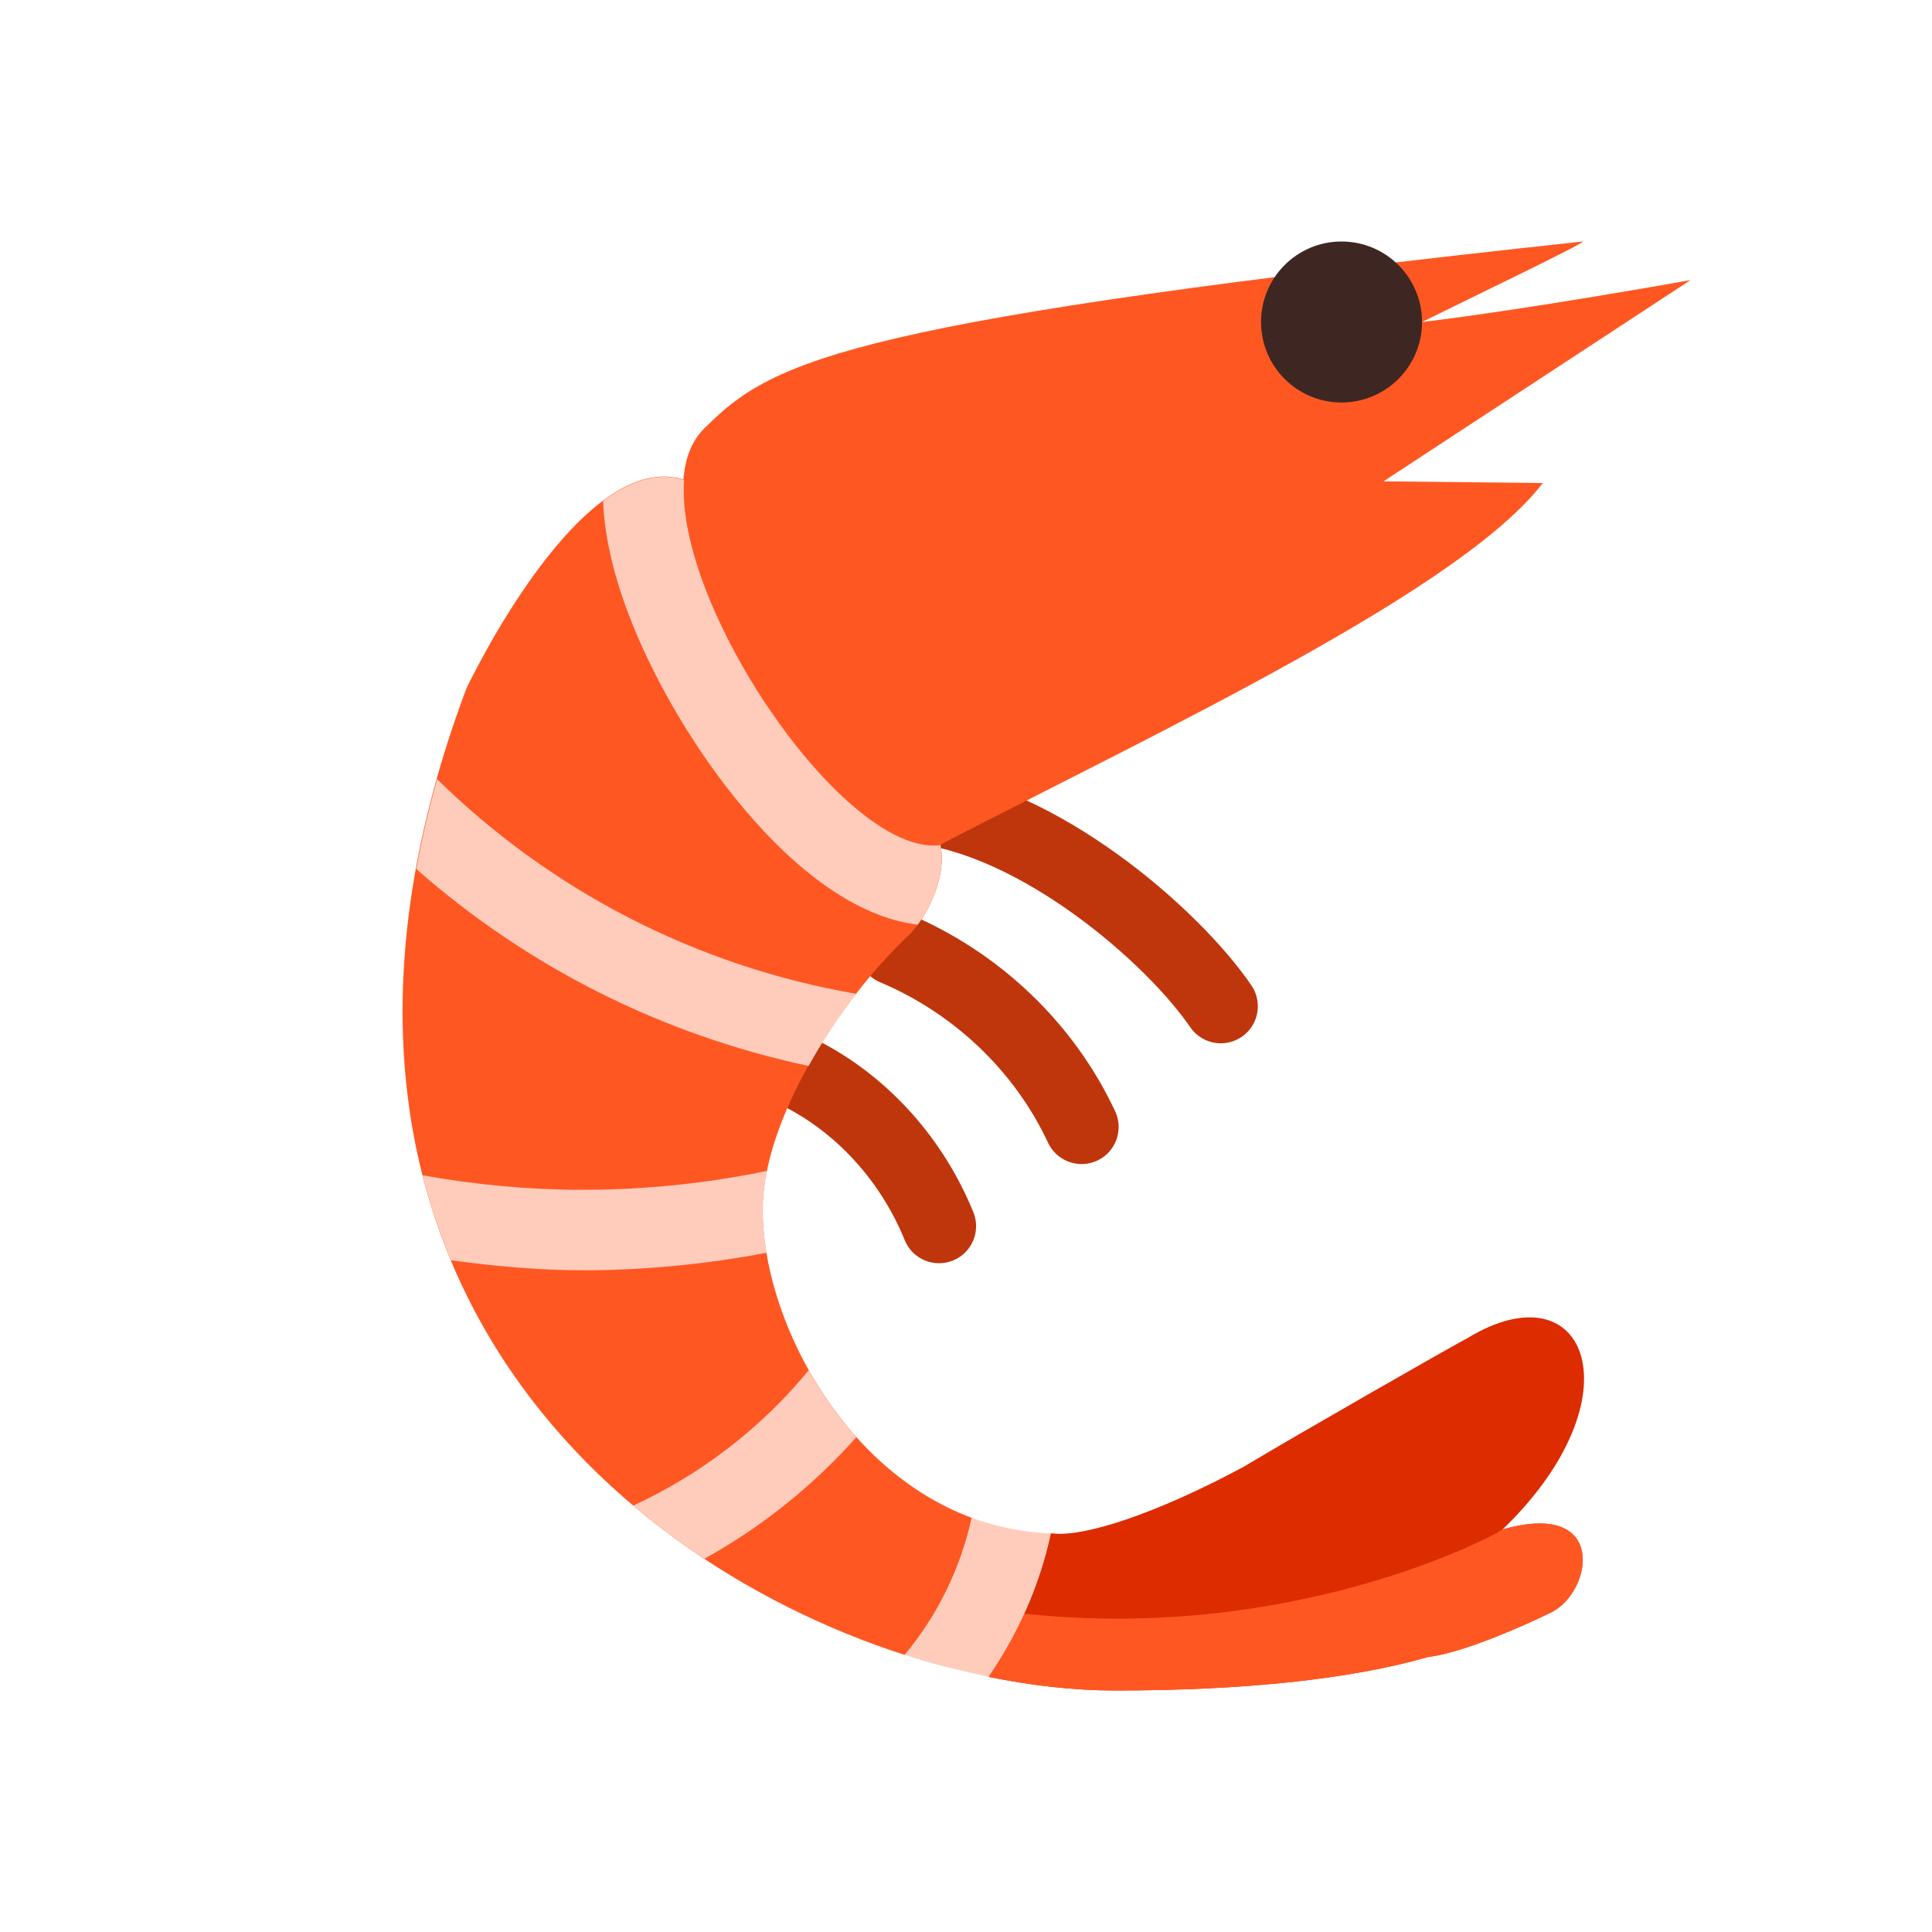
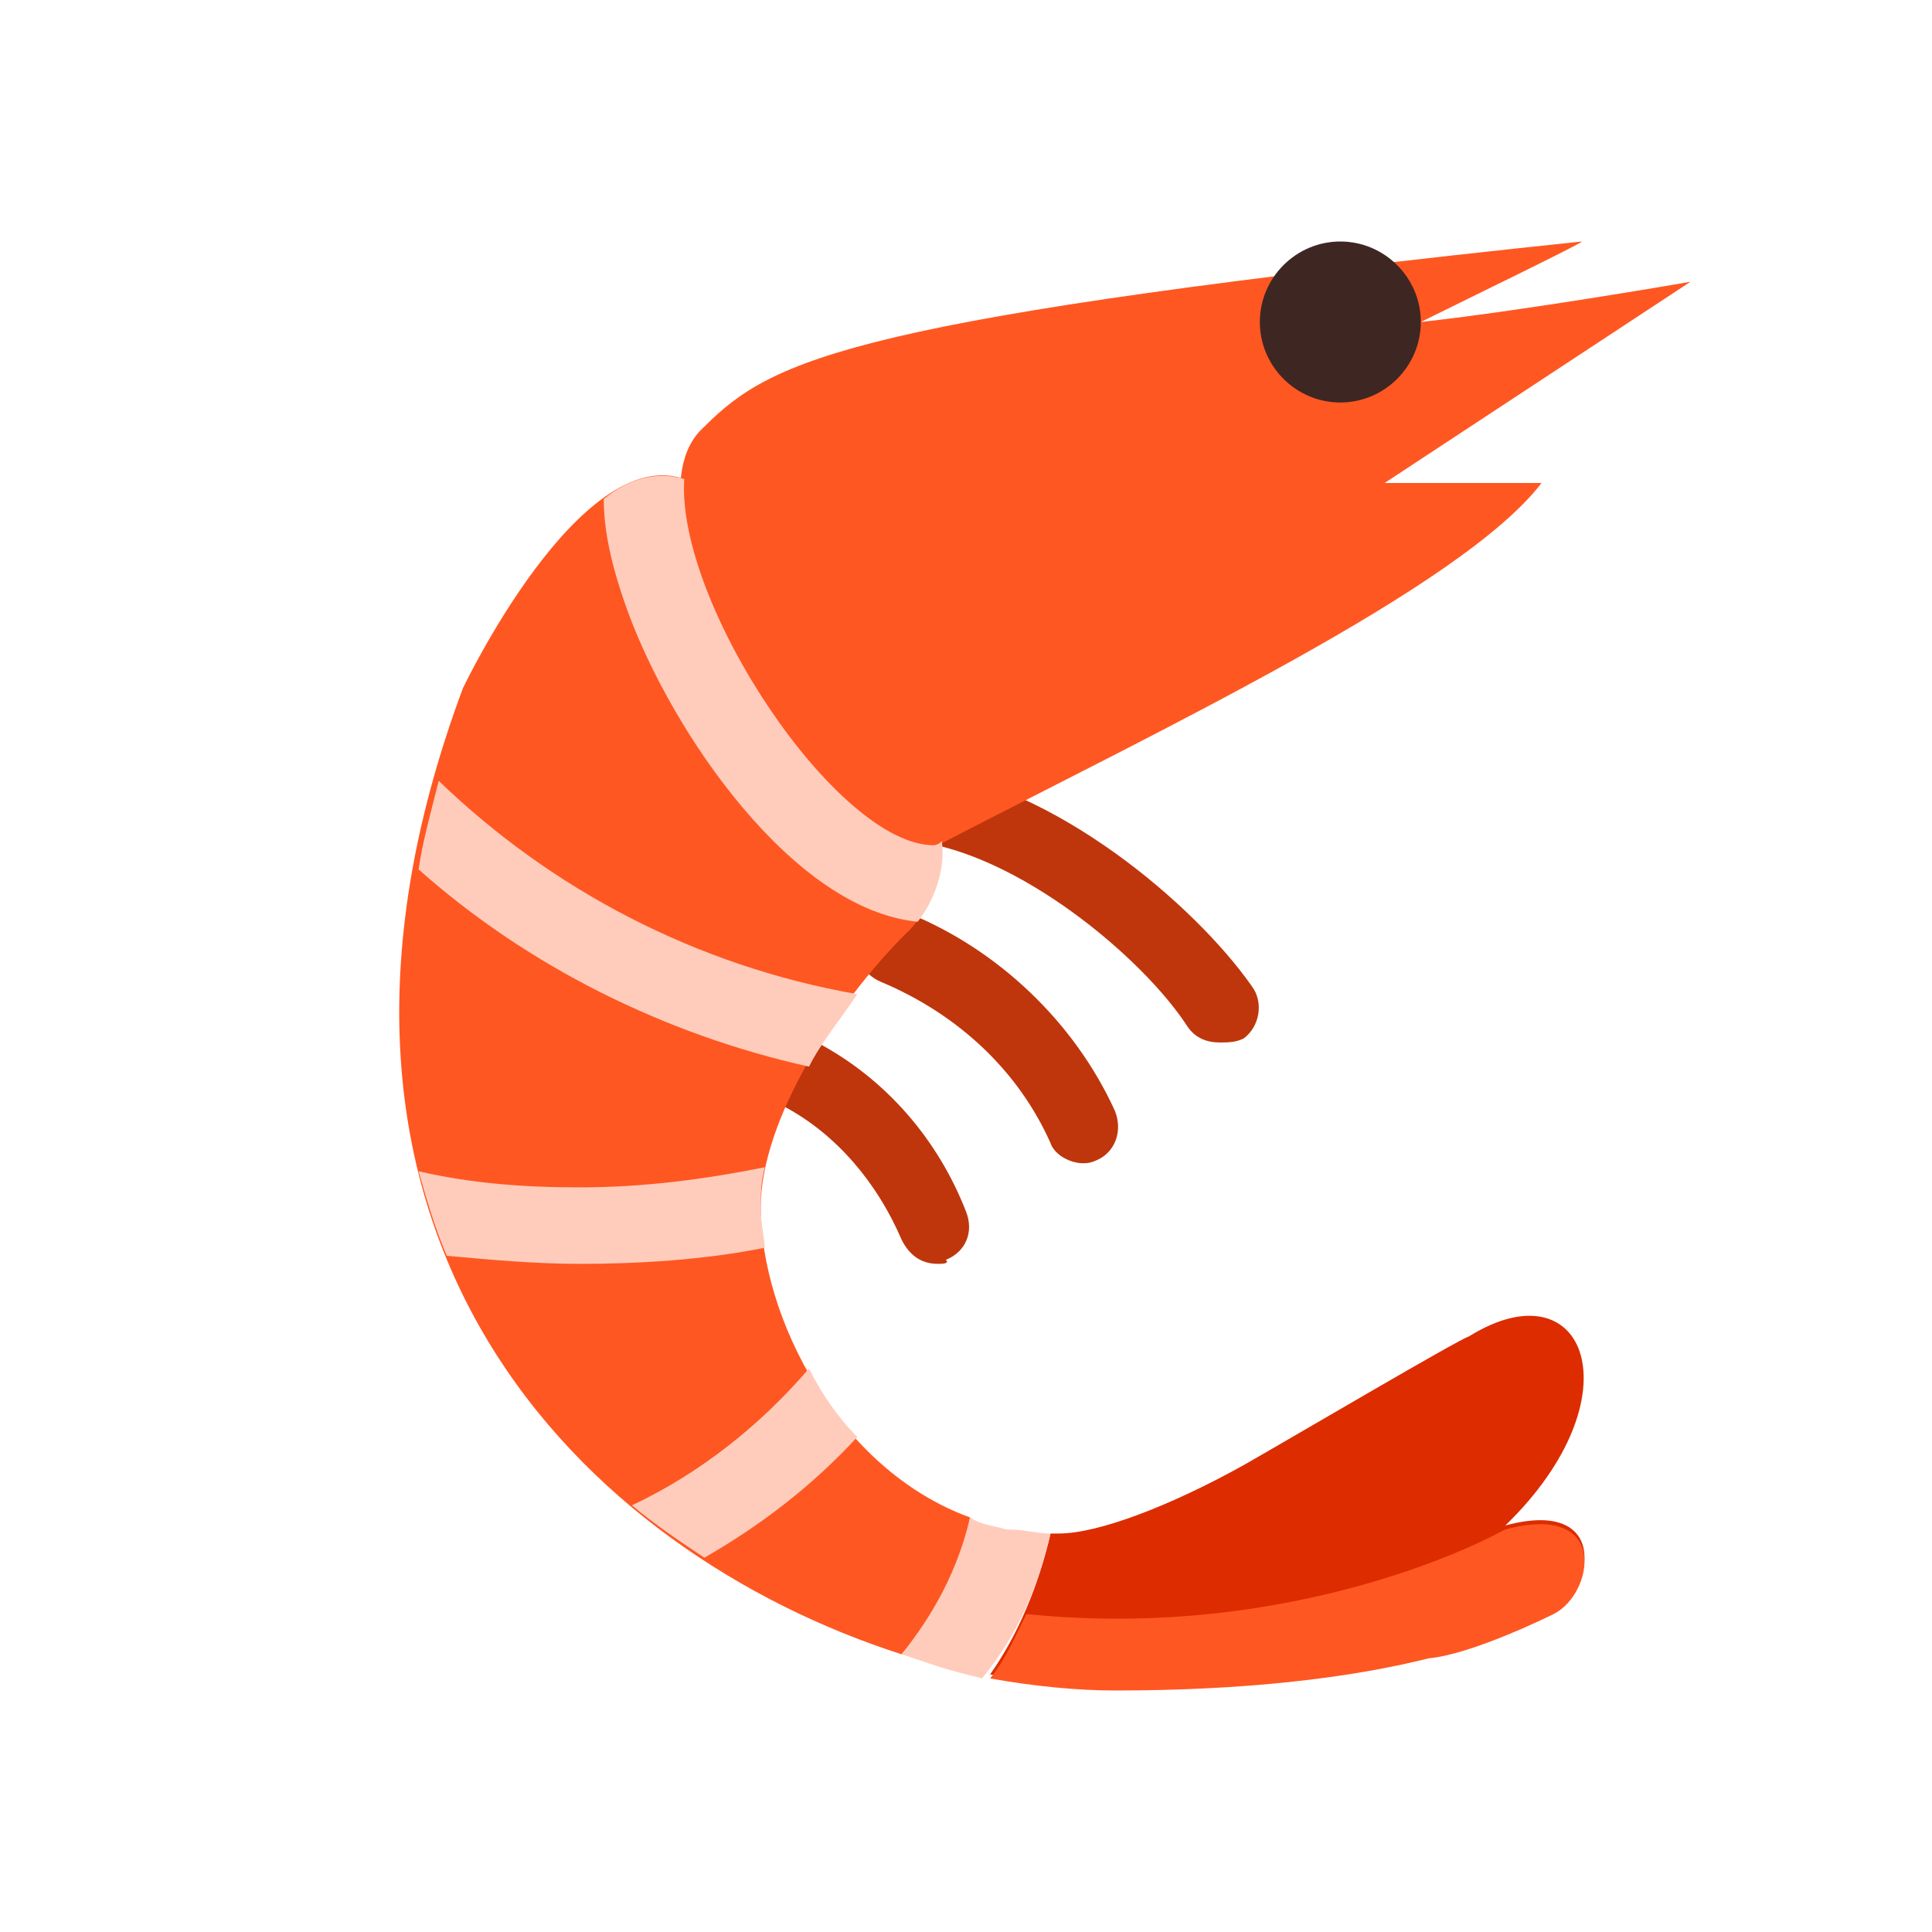
- <svg xmlns="http://www.w3.org/2000/svg" version="1.1" x="0px" y="0px" width="528" height="528" viewBox="0 0 48 48" enable-background="new 0 0 48 48" xml:space="preserve">
-   <g>
-     <path fill="none" stroke="#BF360C" stroke-width="1.841" stroke-linecap="round" stroke-linejoin="round" stroke-miterlimit="10" d="   M23.33,30.464c-0.642-1.578-1.814-2.933-3.321-3.736" />
-     <path fill="none" stroke="#BF360C" stroke-width="1.841" stroke-linecap="round" stroke-linejoin="round" stroke-miterlimit="10" d="   M30.33,25c-1.21-1.77-4.521-4.625-7.5-4.957" />
-     <path fill="none" stroke="#BF360C" stroke-width="1.841" stroke-linecap="round" stroke-linejoin="round" stroke-miterlimit="10" d="   M26.872,28c-0.933-1.998-2.621-3.59-4.65-4.445" />
-   </g>
-   <path fill="#DD2C00" d="M36.461,33.244c-0.277,0.139-4.17,2.362-5.56,3.196c-1.808,0.974-3.614,1.668-4.587,1.668  c-0.071,0-0.139-0.012-0.209-0.014c0,0,0,0,0.001,0l-0.01,0.043c-0.275,1.263-0.81,2.461-1.541,3.523  C25.656,41.885,26.721,42,27.704,42c3.197,0,5.838-0.277,7.784-0.834c1.092-0.135,3.058-1.111,3.058-1.111  c1.021-0.511,1.409-2.805-1.216-2.055C40.736,34.719,39.435,31.436,36.461,33.244z" />
-   <g>
-     <path fill="#FF5722" d="M24.143,37.711c-0.002-0.001-0.004-0.002-0.006-0.002c0.003,0.001,0.007,0.002,0.01,0.003   c-3.279-1.214-5.206-5.01-5.199-7.665c0.006-2.203,1.869-5.148,3.624-6.809C23.244,22.602,24.146,20.5,22.33,20   c-1.771-3.521-3.471-3.059-5.278-8.063C14.455,11,11.581,17.12,11.581,17.12C6.473,30.778,14.725,38.621,22.48,41.117l-0.002-0.001   C23.285,40.148,23.864,38.986,24.143,37.711z" />
-     <path fill="#FF5722" d="M37.174,38.094c0,0-4.947,2.726-11.734,1.997c-0.249,0.548-0.543,1.075-0.884,1.57   C25.656,41.885,26.721,42,27.704,42c3.197,0,5.838-0.277,7.784-0.834c1.092-0.135,3.058-1.111,3.058-1.111   c1.021-0.511,1.409-2.805-1.216-2.055c0.007-0.007,0.013-0.014,0.02-0.021L37.174,38.094z" />
-     <path fill="#FF5722" d="M34.372,11.959l7.628-5c0,0-4.012,0.723-6.67,1.041c0.834-0.416,4.133-2,3.993-2   c-18.069,1.946-20.098,2.919-21.766,4.588C15.194,12.672,20.55,21.277,23.33,21c5.571-2.875,12.985-6.356,15-9L34.372,11.959z" />
-   </g>
-   <g>
-     <path fill="#FFCCBC" d="M26.106,38.095C26.105,38.095,26.105,38.095,26.106,38.095c-0.339-0.011-0.665-0.051-0.982-0.112   c-0.025-0.005-0.051-0.01-0.075-0.016c-0.311-0.064-0.612-0.147-0.902-0.255c-0.003-0.001-0.007-0.002-0.01-0.003   c0.002,0,0.004,0.001,0.006,0.002c-0.278,1.275-0.857,2.438-1.664,3.405l0.002,0.001c0.313,0.102,0.627,0.194,0.938,0.277   c0.284,0.071,0.653,0.158,1.133,0.266c0.002,0,0.003,0,0.005,0.001c0.731-1.063,1.266-2.261,1.541-3.523L26.106,38.095z" />
-     <path fill="#FFCCBC" d="M21.276,35.705c-0.459-0.512-0.858-1.074-1.187-1.662l0.001,0.002c-1.171,1.428-2.662,2.577-4.357,3.361   c0.566,0.479,1.159,0.918,1.769,1.32C18.925,37.937,20.206,36.912,21.276,35.705z" />
-     <path fill="#FFCCBC" d="M18.947,30.047c0.001-0.306,0.046-0.628,0.113-0.957c-1.479,0.307-3.009,0.47-4.577,0.47   c-1.361,0-2.691-0.128-3.985-0.36c0.188,0.736,0.424,1.439,0.704,2.111c1.098,0.149,2.197,0.249,3.281,0.249   c1.528,0,3.06-0.151,4.563-0.435C18.984,30.752,18.946,30.389,18.947,30.047z" />
-     <path fill="#FFCCBC" d="M20.089,26.483c0.349-0.627,0.753-1.237,1.187-1.796c-0.002,0.001-0.003,0.002-0.004,0.004   c-4.02-0.695-7.622-2.594-10.412-5.332c-0.215,0.764-0.386,1.509-0.516,2.233C13.124,24.037,16.457,25.709,20.089,26.483z" />
-     <path fill="#FFCCBC" d="M23.196,21.007c-2.385,0-6.431-5.998-6.199-9.08c-0.673-0.218-1.361,0.032-2.014,0.519   c0.032,0.783,0.216,1.713,0.633,2.814c1.132,2.994,4.143,7.354,7.185,7.712c0.37-0.498,0.706-1.317,0.56-1.987   c-0.01,0.006-0.021,0.011-0.03,0.016C23.286,21.004,23.241,21.007,23.196,21.007z" />
-   </g>
-   <circle fill="#3E2723" cx="33.33" cy="8" r="2" />
+ <svg xmlns="http://www.w3.org/2000/svg" viewBox="0 0 48 48">
+   <path fill="#bf360c" d="M23.3 31.4c-.4 0-.7-.2-.9-.6-.6-1.4-1.6-2.6-2.9-3.3-.4-.2-.6-.8-.4-1.2.2-.4.8-.6 1.2-.4 1.7.9 3 2.4 3.7 4.2.2.5 0 1-.5 1.2C23.6 31.4 23.4 31.4 23.3 31.4zM30.3 25.9c-.3 0-.6-.1-.8-.4-1.1-1.7-4.2-4.3-6.8-4.6-.5-.1-.9-.5-.8-1 .1-.5.5-.9 1-.8 3.3.4 6.8 3.4 8.2 5.4.3.4.2 1-.2 1.3C30.7 25.9 30.5 25.9 30.3 25.9zM26.9 28.9c-.3 0-.7-.2-.8-.5-.8-1.8-2.3-3.2-4.2-4-.5-.2-.7-.7-.5-1.2.2-.5.7-.7 1.2-.5 2.2.9 4.1 2.7 5.1 4.9.2.5 0 1-.4 1.2C27.1 28.9 27 28.9 26.9 28.9z" />
+   <path fill="#dd2c00" d="M36.5,33.2c-0.3,0.1-4.2,2.4-5.6,3.2c-1.8,1-3.6,1.7-4.6,1.7c-0.1,0-0.1,0-0.2,0l0,0 c-0.3,1.3-0.8,2.5-1.5,3.5c1.1,0.2,2.2,0.3,3.1,0.3c3.2,0,5.8-0.3,7.8-0.8c1.1-0.1,3.1-1.1,3.1-1.1c1-0.5,1.4-2.8-1.2-2.1 C40.7,34.7,39.4,31.4,36.5,33.2z" />
+   <path fill="#ff5722" d="M24.1 37.7C24.1 37.7 24.1 37.7 24.1 37.7 24.1 37.7 24.1 37.7 24.1 37.7c-3.3-1.2-5.2-5-5.2-7.7 0-2.2 1.9-5.1 3.6-6.8.7-.6 1.6-2.7-.2-3.2-1.8-3.5-3.5-3.1-5.3-8.1-2.6-.9-5.5 5.2-5.5 5.2-5.1 13.7 3.1 21.5 10.9 24h0C23.3 40.1 23.9 39 24.1 37.7zM37.2 38.1c0 0-4.9 2.7-11.7 2-.3.6-.5 1.1-.9 1.6 1.1.2 2.2.3 3.1.3 3.2 0 5.8-.3 7.8-.8 1.1-.1 3.1-1.1 3.1-1.1 1-.5 1.4-2.8-1.2-2.1 0 0 0 0 0 0L37.2 38.1z" />
+   <path fill="#ff5722" d="M34.4,12L42,7c0,0-4,0.7-6.7,1c0.8-0.4,4.1-2,4-2c-18.1,1.9-20.1,2.9-21.8,4.6 c-2.4,2.1,3,10.7,5.8,10.4c5.6-2.9,13-6.4,15-9L34.4,12z" />
+   <path fill="#ffccbc" d="M26.1 38.1c-.3 0-.7-.1-1-.1 0 0-.1 0-.1 0-.3-.1-.6-.1-.9-.3 0 0 0 0 0 0 0 0 0 0 0 0-.3 1.3-.9 2.4-1.7 3.4.3.1.6.2.9.3.3.1.7.2 1.1.3 0 0 0 0 0 0C25.3 40.6 25.8 39.4 26.1 38.1L26.1 38.1zM21.3 35.7c-.5-.5-.9-1.1-1.2-1.7v0c-1.2 1.4-2.7 2.6-4.4 3.4.6.5 1.2.9 1.8 1.3C18.9 37.9 20.2 36.9 21.3 35.7zM18.9 30c0-.3 0-.6.1-1-1.5.3-3 .5-4.6.5-1.4 0-2.7-.1-4-.4.2.7.4 1.4.7 2.1 1.1.1 2.2.2 3.3.2 1.5 0 3.1-.1 4.6-.4C19 30.8 18.9 30.4 18.9 30zM20.1 26.5c.3-.6.8-1.2 1.2-1.8 0 0 0 0 0 0-4-.7-7.6-2.6-10.4-5.3-.2.8-.4 1.5-.5 2.2C13.1 24 16.5 25.7 20.1 26.5zM23.2 21c-2.4 0-6.4-6-6.2-9.1-.7-.2-1.4 0-2 .5 0 .8.2 1.7.6 2.8 1.1 3 4.1 7.4 7.2 7.7.4-.5.7-1.3.6-2 0 0 0 0 0 0C23.3 21 23.2 21 23.2 21z" />
+   <path fill="#3e2723" d="M35.3,8c0,1.1-0.9,2-2,2c-1.1,0-2-0.9-2-2s0.9-2,2-2C34.4,6,35.3,6.9,35.3,8z" />
</svg>
